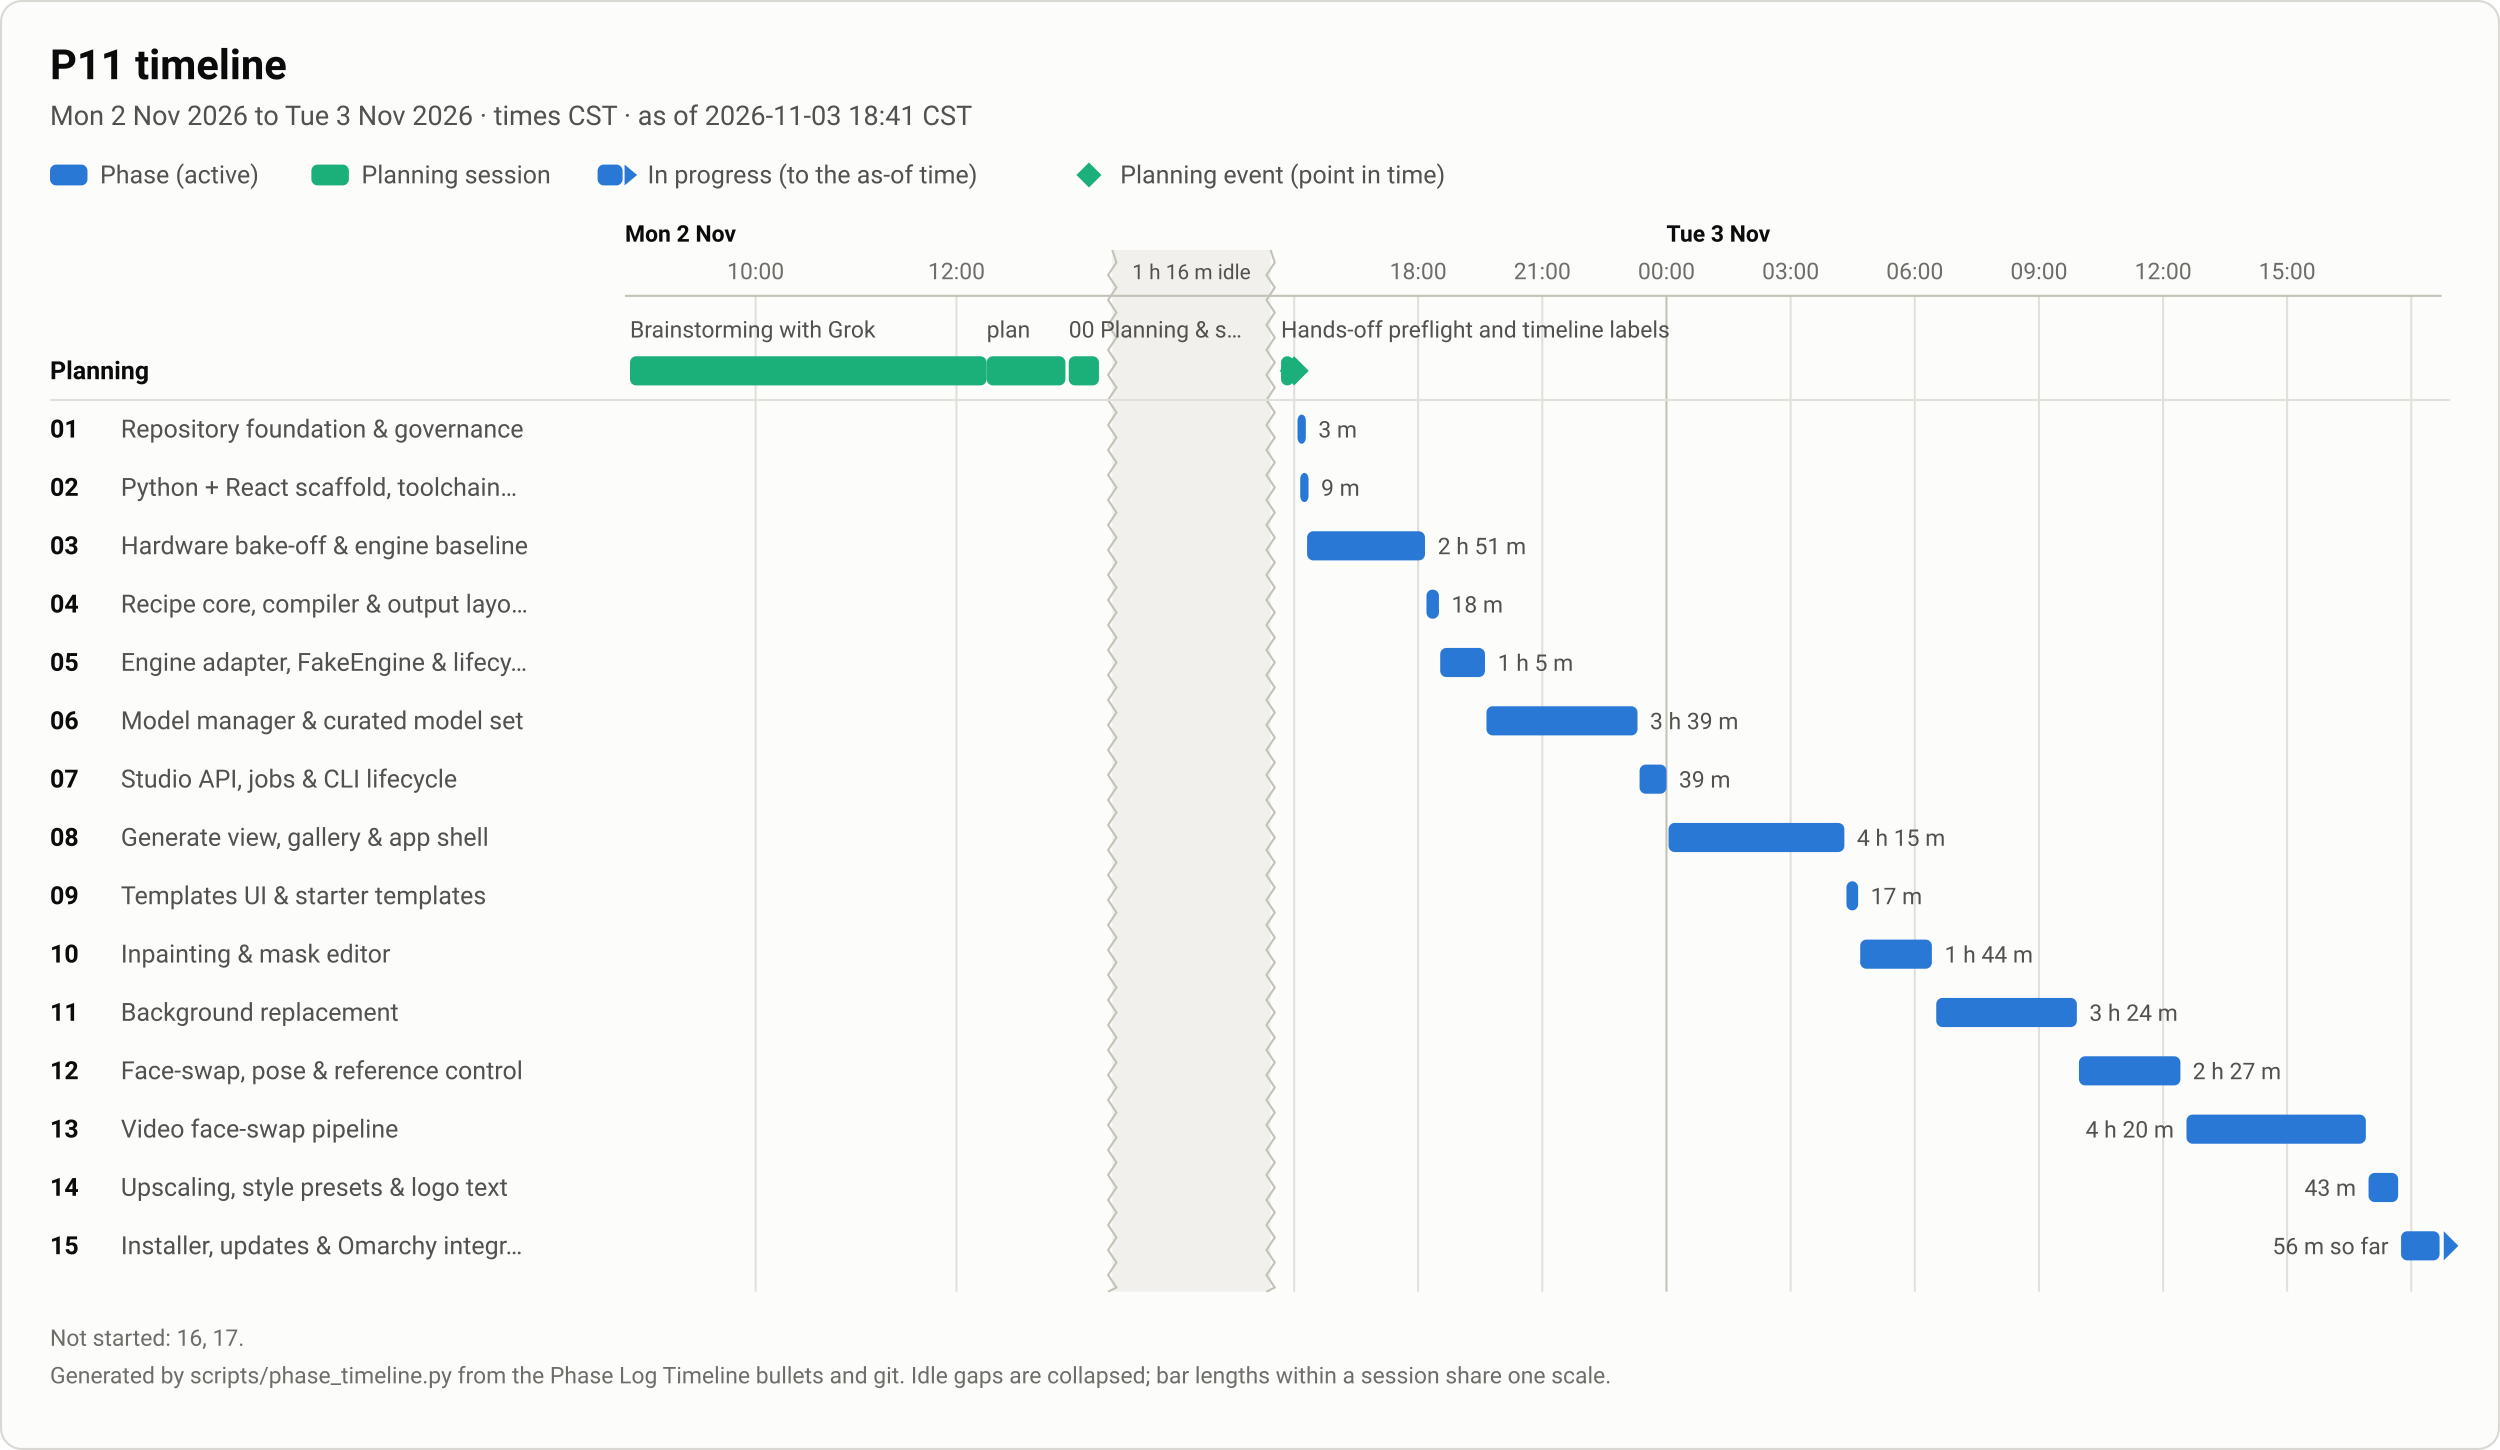
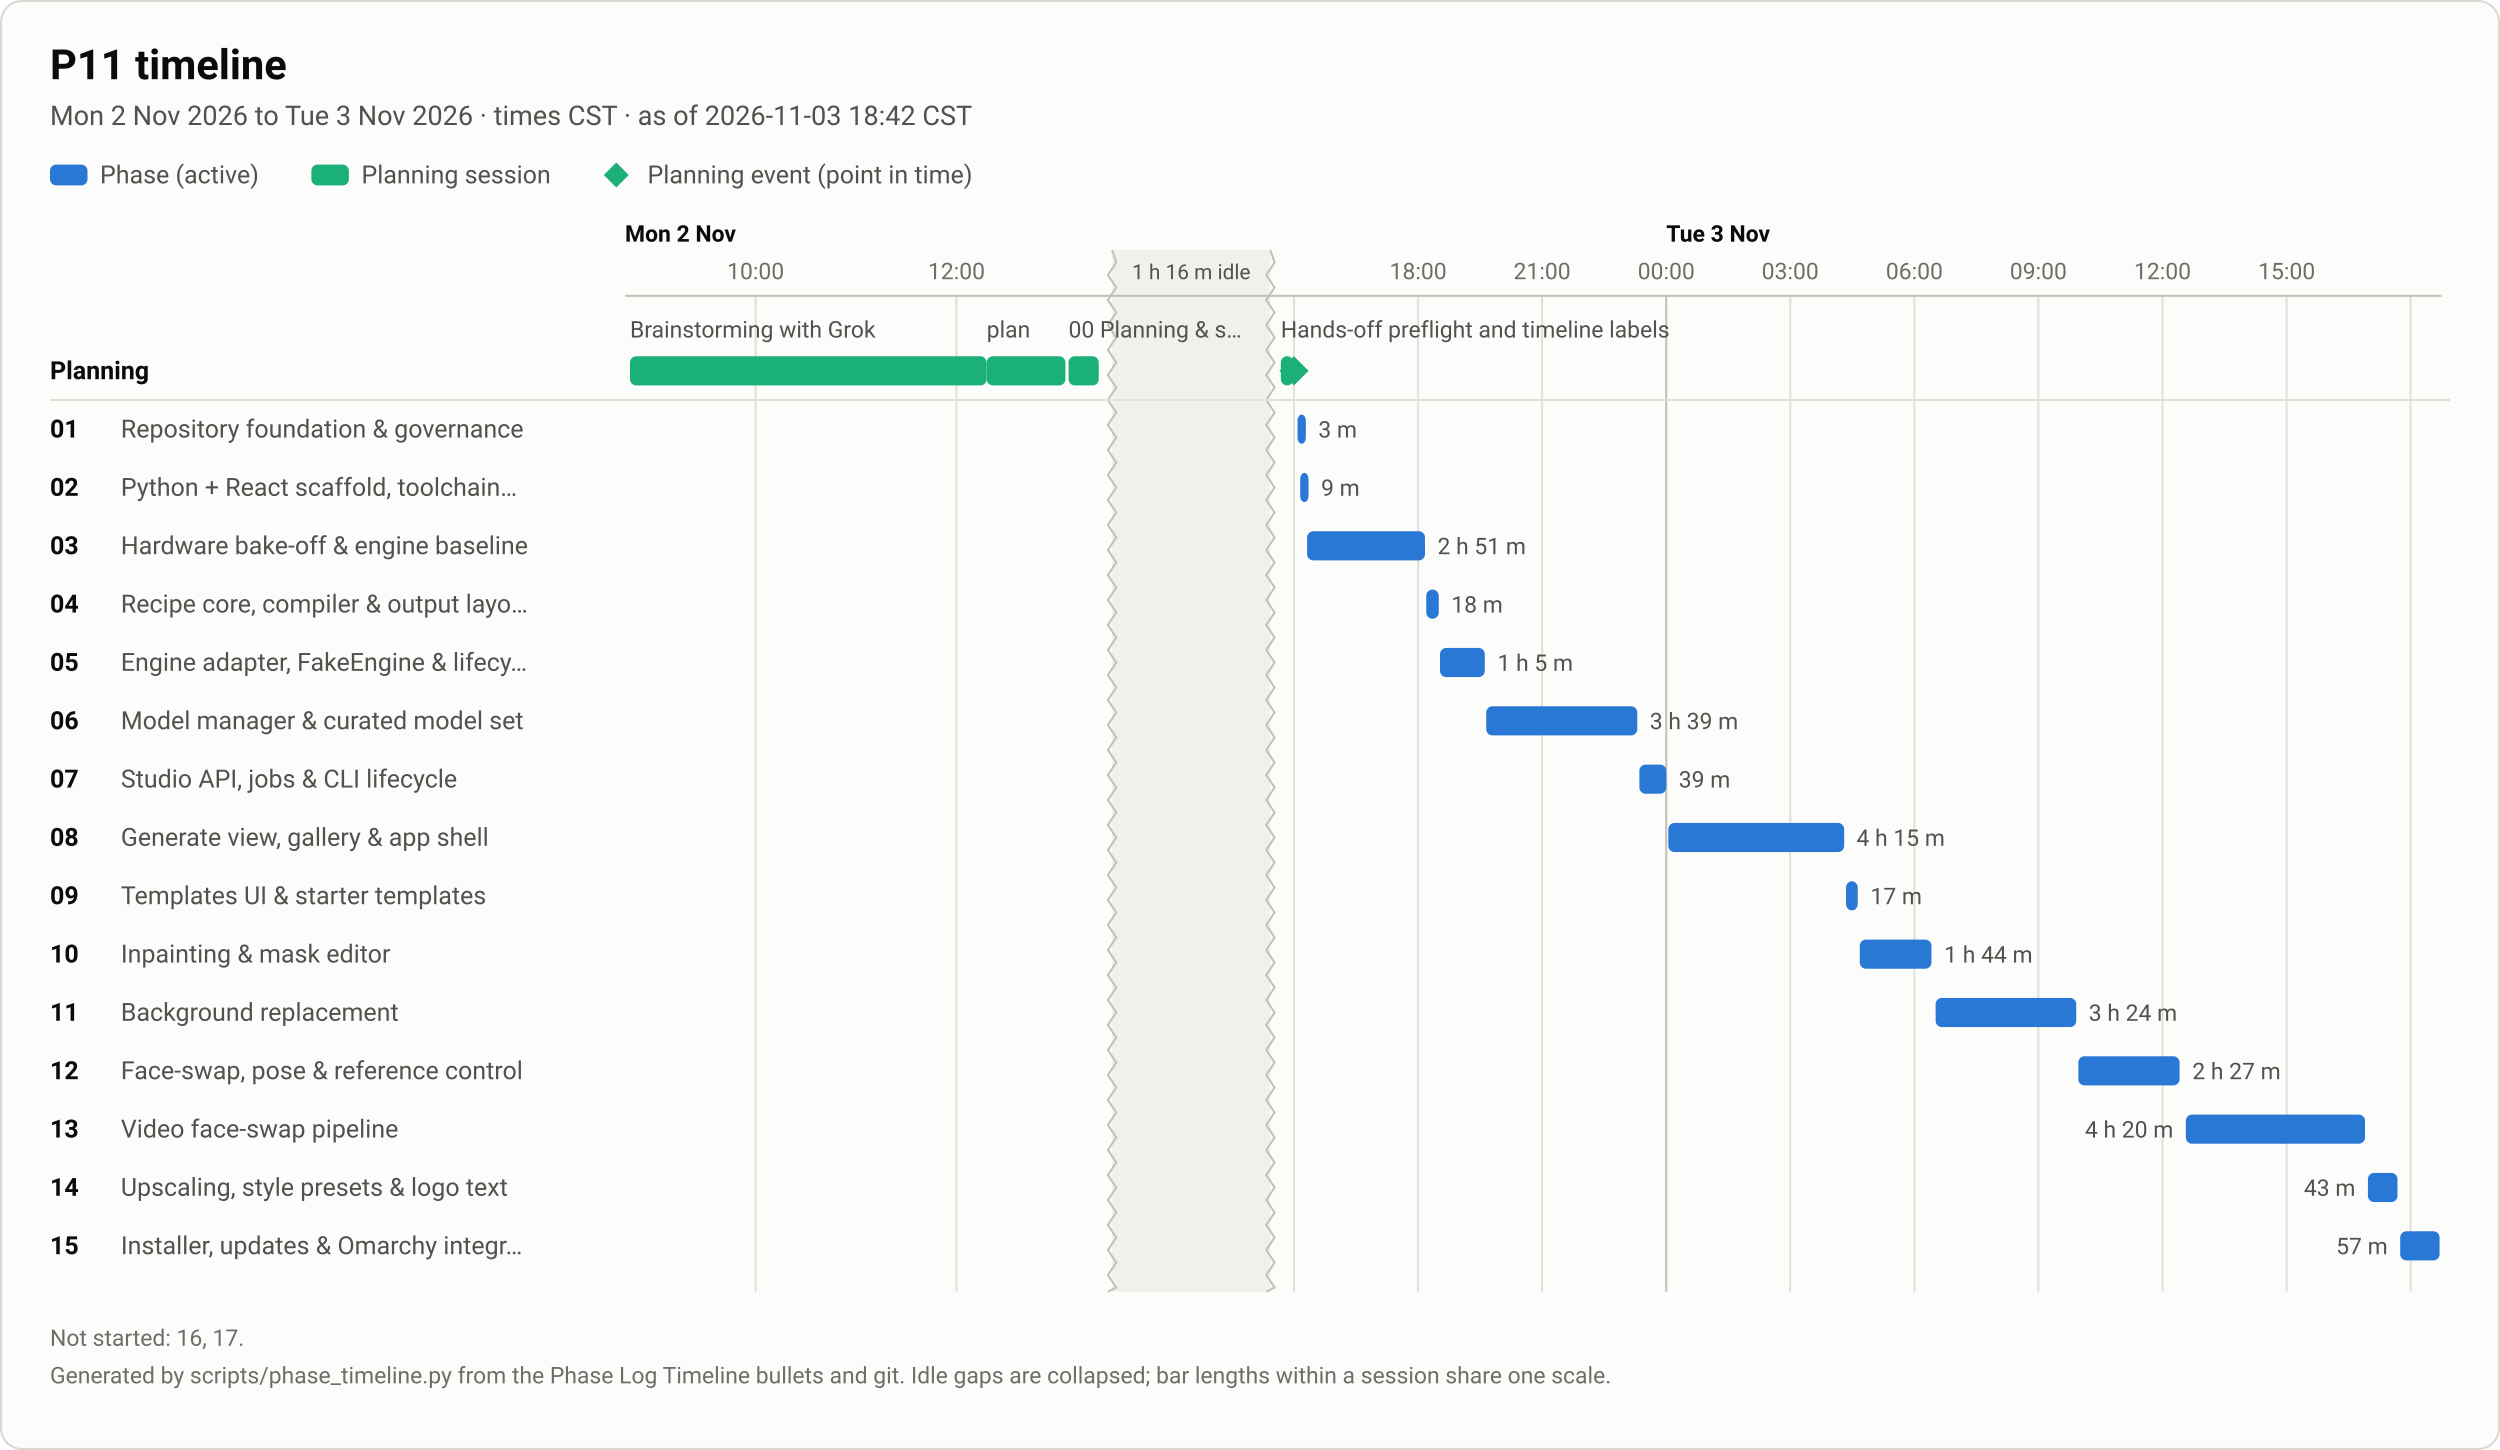
<svg xmlns="http://www.w3.org/2000/svg" width="1200" height="696" viewBox="0 0 1200 696" role="img" aria-labelledby="tl-title tl-desc" font-family="system-ui, -apple-system, &quot;Segoe UI&quot;, Roboto, sans-serif" data-timeline-format="1">
  <style>.card{fill:#fcfcfb;stroke:#d9d8d2}.t1{fill:#0b0b0b}.t2{fill:#52514e}.t3{fill:#6f6d68}.grid{stroke:#e1e0d9}.axis{stroke:#c3c2b7}.brk{fill:#f1f0ec}.brke{stroke:#c3c2b7;fill:none}.ph{fill:#2a78d6}.pl{fill:#1baf7a}.tail{stroke:#2a78d6}.tailpl{stroke:#1baf7a}.hb{fill:#fbe1d6}.hl{stroke:#eb6834}.wo{stroke:#eb6834;fill:none}.ap{stroke:#0b0b0b;fill:none}.sep{stroke:#e1e0d9}text{font-variant-numeric:tabular-nums}@media (prefers-color-scheme: dark){.card{fill:#1a1a19;stroke:#3a3a37}.t1{fill:#f0efec}.t2{fill:#c3c2b7}.t3{fill:#a3a19a}.grid{stroke:#2c2c2a}.axis{stroke:#4a4a46}.brk{fill:#262624}.brke{stroke:#4a4a46;fill:none}.ph{fill:#3987e5}.pl{fill:#199e70}.tail{stroke:#3987e5}.tailpl{stroke:#199e70}.hb{fill:#4a2a1c}.hl{stroke:#d95926}.wo{stroke:#d95926;fill:none}.ap{stroke:#f0efec;fill:none}.sep{stroke:#2c2c2a}}</style>
  <defs>
    <pattern id="tl-hatch" patternUnits="userSpaceOnUse" width="6" height="6" patternTransform="rotate(45)">
      <rect class="hb" width="6" height="6" />
      <line class="hl" x1="1.5" y1="0" x2="1.5" y2="6" stroke-width="2.4" />
    </pattern>
  </defs>
  <rect class="card" x="0.5" y="0.5" width="1199" height="695" rx="10" />
  <text class="t1" x="24" y="38" font-size="20" font-weight="600">P11 timeline</text>
-   <text class="t2" x="24" y="60" font-size="13">Mon 2 Nov 2026 to Tue 3 Nov 2026 · times CST · as of 2026-11-03 18:41 CST</text>
+   <text class="t2" x="24" y="60" font-size="13">Mon 2 Nov 2026 to Tue 3 Nov 2026 · times CST · as of 2026-11-03 18:42 CST</text>
  <rect class="ph" x="24.0" y="79" width="18" height="10" rx="3" />
  <text class="t2" x="48" y="88" font-size="12">Phase (active)</text>
  <rect class="pl" x="149.462" y="79" width="18" height="10" rx="3" />
  <text class="t2" x="173.5" y="88" font-size="12">Planning session</text>
-   <rect class="ph" x="286.848" y="79" width="12" height="10" rx="3" />
-   <path class="ph" d="M299.8 79l6 5l-6 5z" />
-   <text class="t2" x="310.8" y="88" font-size="12">In progress (to the as-of time)</text>
-   <path class="pl" d="M522.7 78l6 6l-6 6l-6-6z" />
-   <text class="t2" x="537.7" y="88" font-size="12">Planning event (point in time)</text>
+   <path class="pl" d="M295.8 78l6 6l-6 6l-6-6z" />
+   <text class="t2" x="310.8" y="88" font-size="12">Planning event (point in time)</text>
  <text class="t1" x="300" y="116" font-size="11" font-weight="600">Mon 2 Nov</text>
  <line class="grid" x1="362.7" x2="362.7" y1="142" y2="620" stroke-width="1" />
  <text class="t3" x="362.7" y="134" font-size="11" text-anchor="middle">10:00</text>
  <line class="grid" x1="459.1" x2="459.1" y1="142" y2="620" stroke-width="1" />
  <text class="t3" x="459.1" y="134" font-size="11" text-anchor="middle">12:00</text>
-   <rect class="brk" x="533.9" y="120" width="76" height="500" />
-   <path class="brke" stroke-width="1" d="M533.9 120L535.9 126L531.9 132L535.9 138L531.9 144L535.9 150L531.9 156L535.9 162L531.9 168L535.9 174L531.9 180L535.9 186L531.9 192L535.9 198L531.9 204L535.9 210L531.9 216L535.9 222L531.9 228L535.9 234L531.9 240L535.9 246L531.9 252L535.9 258L531.9 264L535.9 270L531.9 276L535.9 282L531.9 288L535.9 294L531.9 300L535.9 306L531.9 312L535.9 318L531.9 324L535.9 330L531.9 336L535.9 342L531.9 348L535.9 354L531.9 360L535.9 366L531.9 372L535.9 378L531.9 384L535.9 390L531.9 396L535.9 402L531.9 408L535.9 414L531.9 420L535.9 426L531.9 432L535.9 438L531.9 444L535.9 450L531.9 456L535.9 462L531.9 468L535.9 474L531.9 480L535.9 486L531.9 492L535.9 498L531.9 504L535.9 510L531.9 516L535.9 522L531.9 528L535.9 534L531.9 540L535.9 546L531.9 552L535.9 558L531.9 564L535.9 570L531.9 576L535.9 582L531.9 588L535.9 594L531.9 600L535.9 606L531.9 612L535.9 618L531.9 620" />
-   <path class="brke" stroke-width="1" d="M609.9 120L611.9 126L607.9 132L611.9 138L607.9 144L611.9 150L607.9 156L611.9 162L607.9 168L611.9 174L607.9 180L611.9 186L607.9 192L611.9 198L607.9 204L611.9 210L607.9 216L611.9 222L607.9 228L611.9 234L607.9 240L611.9 246L607.9 252L611.9 258L607.9 264L611.9 270L607.9 276L611.9 282L607.9 288L611.9 294L607.9 300L611.9 306L607.9 312L611.9 318L607.9 324L611.9 330L607.9 336L611.9 342L607.9 348L611.9 354L607.9 360L611.9 366L607.9 372L611.9 378L607.9 384L611.9 390L607.9 396L611.9 402L607.9 408L611.9 414L607.9 420L611.9 426L607.9 432L611.9 438L607.9 444L611.9 450L607.9 456L611.9 462L607.9 468L611.9 474L607.9 480L611.9 486L607.9 492L611.9 498L607.9 504L611.9 510L607.9 516L611.9 522L607.9 528L611.9 534L607.9 540L611.9 546L607.9 552L611.9 558L607.9 564L611.9 570L607.9 576L611.9 582L607.9 588L611.9 594L607.9 600L611.9 606L607.9 612L611.9 618L607.9 620" />
-   <text class="t2" x="571.9" y="134" font-size="10" text-anchor="middle">1 h 16 m idle</text>
-   <line class="grid" x1="621.2" x2="621.2" y1="142" y2="620" stroke-width="1" />
+   <rect class="brk" x="533.8" y="120" width="76" height="500" />
+   <path class="brke" stroke-width="1" d="M533.8 120L535.8 126L531.8 132L535.8 138L531.8 144L535.8 150L531.8 156L535.8 162L531.8 168L535.8 174L531.8 180L535.8 186L531.8 192L535.8 198L531.8 204L535.8 210L531.8 216L535.8 222L531.8 228L535.8 234L531.8 240L535.8 246L531.8 252L535.8 258L531.8 264L535.8 270L531.8 276L535.8 282L531.8 288L535.8 294L531.8 300L535.8 306L531.8 312L535.8 318L531.8 324L535.8 330L531.8 336L535.8 342L531.8 348L535.8 354L531.8 360L535.8 366L531.8 372L535.8 378L531.8 384L535.8 390L531.8 396L535.8 402L531.8 408L535.8 414L531.8 420L535.8 426L531.8 432L535.8 438L531.8 444L535.8 450L531.8 456L535.8 462L531.8 468L535.8 474L531.8 480L535.8 486L531.8 492L535.8 498L531.8 504L535.8 510L531.8 516L535.8 522L531.8 528L535.8 534L531.8 540L535.8 546L531.8 552L535.8 558L531.8 564L535.8 570L531.8 576L535.8 582L531.8 588L535.8 594L531.8 600L535.8 606L531.8 612L535.8 618L531.8 620" />
+   <path class="brke" stroke-width="1" d="M609.8 120L611.8 126L607.8 132L611.8 138L607.8 144L611.8 150L607.8 156L611.8 162L607.8 168L611.8 174L607.8 180L611.8 186L607.8 192L611.8 198L607.8 204L611.8 210L607.8 216L611.8 222L607.8 228L611.8 234L607.8 240L611.8 246L607.8 252L611.8 258L607.8 264L611.8 270L607.8 276L611.8 282L607.8 288L611.8 294L607.8 300L611.8 306L607.8 312L611.8 318L607.8 324L611.8 330L607.8 336L611.8 342L607.8 348L611.8 354L607.8 360L611.8 366L607.8 372L611.8 378L607.8 384L611.8 390L607.8 396L611.8 402L607.8 408L611.8 414L607.8 420L611.8 426L607.8 432L611.8 438L607.8 444L611.8 450L607.8 456L611.8 462L607.8 468L611.8 474L607.8 480L611.8 486L607.8 492L611.8 498L607.8 504L611.8 510L607.8 516L611.8 522L607.8 528L611.8 534L607.8 540L611.8 546L607.8 552L611.8 558L607.8 564L611.8 570L607.8 576L611.8 582L607.8 588L611.8 594L607.8 600L611.8 606L607.8 612L611.8 618L607.8 620" />
+   <text class="t2" x="571.8" y="134" font-size="10" text-anchor="middle">1 h 16 m idle</text>
+   <line class="grid" x1="621.1" x2="621.1" y1="142" y2="620" stroke-width="1" />
  <line class="grid" x1="680.7" x2="680.7" y1="142" y2="620" stroke-width="1" />
  <text class="t3" x="680.7" y="134" font-size="11" text-anchor="middle">18:00</text>
-   <line class="grid" x1="740.3" x2="740.3" y1="142" y2="620" stroke-width="1" />
-   <text class="t3" x="740.3" y="134" font-size="11" text-anchor="middle">21:00</text>
-   <line class="axis" x1="799.9" x2="799.9" y1="142" y2="620" stroke-width="1" />
-   <text class="t3" x="799.9" y="134" font-size="11" text-anchor="middle">00:00</text>
-   <text class="t1" x="799.9" y="116" font-size="11" font-weight="600">Tue 3 Nov</text>
-   <line class="grid" x1="859.5" x2="859.5" y1="142" y2="620" stroke-width="1" />
-   <text class="t3" x="859.5" y="134" font-size="11" text-anchor="middle">03:00</text>
-   <line class="grid" x1="919.1" x2="919.1" y1="142" y2="620" stroke-width="1" />
-   <text class="t3" x="919.1" y="134" font-size="11" text-anchor="middle">06:00</text>
-   <line class="grid" x1="978.7" x2="978.7" y1="142" y2="620" stroke-width="1" />
-   <text class="t3" x="978.7" y="134" font-size="11" text-anchor="middle">09:00</text>
-   <line class="grid" x1="1038.3" x2="1038.3" y1="142" y2="620" stroke-width="1" />
-   <text class="t3" x="1038.3" y="134" font-size="11" text-anchor="middle">12:00</text>
-   <line class="grid" x1="1097.8" x2="1097.8" y1="142" y2="620" stroke-width="1" />
-   <text class="t3" x="1097.8" y="134" font-size="11" text-anchor="middle">15:00</text>
-   <line class="grid" x1="1157.4" x2="1157.4" y1="142" y2="620" stroke-width="1" />
+   <line class="grid" x1="740.2" x2="740.2" y1="142" y2="620" stroke-width="1" />
+   <text class="t3" x="740.2" y="134" font-size="11" text-anchor="middle">21:00</text>
+   <line class="axis" x1="799.8" x2="799.8" y1="142" y2="620" stroke-width="1" />
+   <text class="t3" x="799.8" y="134" font-size="11" text-anchor="middle">00:00</text>
+   <text class="t1" x="799.8" y="116" font-size="11" font-weight="600">Tue 3 Nov</text>
+   <line class="grid" x1="859.3" x2="859.3" y1="142" y2="620" stroke-width="1" />
+   <text class="t3" x="859.3" y="134" font-size="11" text-anchor="middle">03:00</text>
+   <line class="grid" x1="918.9" x2="918.9" y1="142" y2="620" stroke-width="1" />
+   <text class="t3" x="918.9" y="134" font-size="11" text-anchor="middle">06:00</text>
+   <line class="grid" x1="978.4" x2="978.4" y1="142" y2="620" stroke-width="1" />
+   <text class="t3" x="978.4" y="134" font-size="11" text-anchor="middle">09:00</text>
+   <line class="grid" x1="1038" x2="1038" y1="142" y2="620" stroke-width="1" />
+   <text class="t3" x="1038" y="134" font-size="11" text-anchor="middle">12:00</text>
+   <line class="grid" x1="1097.6" x2="1097.6" y1="142" y2="620" stroke-width="1" />
+   <text class="t3" x="1097.6" y="134" font-size="11" text-anchor="middle">15:00</text>
+   <line class="grid" x1="1157.1" x2="1157.1" y1="142" y2="620" stroke-width="1" />
  <line class="axis" x1="300" x2="1172" y1="142" y2="142" stroke-width="1" />
  <text class="t1" x="24" y="182" font-size="12" font-weight="600">Planning</text>
  <g id="tl-plan1">
    <rect class="pl" x="302.4" y="171" width="171.2" height="14" rx="3" />
  </g>
  <text class="t2" x="302.4" y="162" font-size="11">Brainstorming with Grok</text>
  <g id="tl-plan2">
    <rect class="pl" x="473.6" y="171" width="37.8" height="14" rx="3" />
  </g>
  <text class="t2" x="473.6" y="162" font-size="11">plan</text>
  <g id="tl-p00">
-     <rect class="pl" x="513" y="171" width="14.5" height="14" rx="3" />
+     <rect class="pl" x="512.9" y="171" width="14.5" height="14" rx="3" />
  </g>
-   <text class="t2" x="513" y="162" font-size="11">00 Planning &amp; s…</text>
+   <text class="t2" x="512.9" y="162" font-size="11">00 Planning &amp; s…</text>
  <g id="tl-plan3">
-     <rect class="pl" x="614.9" y="171" width="6" height="14" rx="3" />
+     <rect class="pl" x="614.8" y="171" width="6" height="14" rx="3" />
  </g>
-   <text class="t2" x="614.9" y="162" font-size="11">Hands-off preflight and timeline labels</text>
+   <text class="t2" x="614.8" y="162" font-size="11">Hands-off preflight and timeline labels</text>
  <g id="tl-pf-13ee0d5">
-     <path class="pl" d="M621.2 171l7 7l-7 7l-7-7z" />
+     <path class="pl" d="M621.1 171l7 7l-7 7l-7-7z" />
  </g>
  <line class="sep" x1="24" x2="1176" y1="192" y2="192" stroke-width="1" />
  <text class="t1" x="24" y="210" font-size="12" font-weight="600">01</text>
  <text class="t2" x="58" y="210" font-size="12">Repository foundation &amp; governance</text>
  <g id="tl-p01">
    <rect class="ph" x="622.8" y="199" width="4" height="14" rx="3" />
  </g>
  <text class="t2" x="632.8" y="210" font-size="11">3 m</text>
  <text class="t1" x="24" y="238" font-size="12" font-weight="600">02</text>
  <text class="t2" x="58" y="238" font-size="12">Python + React scaffold, toolchain…</text>
  <g id="tl-p02">
    <rect class="ph" x="624.1" y="227" width="4" height="14" rx="3" />
  </g>
  <text class="t2" x="634.1" y="238" font-size="11">9 m</text>
  <text class="t1" x="24" y="266" font-size="12" font-weight="600">03</text>
  <text class="t2" x="58" y="266" font-size="12">Hardware bake-off &amp; engine baseline</text>
  <g id="tl-p03">
    <rect class="ph" x="627.4" y="255" width="56.6" height="14" rx="3" />
  </g>
-   <text class="t2" x="690.1" y="266" font-size="11">2 h 51 m</text>
+   <text class="t2" x="690" y="266" font-size="11">2 h 51 m</text>
  <text class="t1" x="24" y="294" font-size="12" font-weight="600">04</text>
  <text class="t2" x="58" y="294" font-size="12">Recipe core, compiler &amp; output layo…</text>
  <g id="tl-p04">
-     <rect class="ph" x="684.7" y="283" width="6" height="14" rx="3" />
+     <rect class="ph" x="684.6" y="283" width="6" height="14" rx="3" />
  </g>
-   <text class="t2" x="696.7" y="294" font-size="11">18 m</text>
+   <text class="t2" x="696.6" y="294" font-size="11">18 m</text>
  <text class="t1" x="24" y="322" font-size="12" font-weight="600">05</text>
  <text class="t2" x="58" y="322" font-size="12">Engine adapter, FakeEngine &amp; lifecy…</text>
  <g id="tl-p05">
-     <rect class="ph" x="691.3" y="311" width="21.5" height="14" rx="3" />
+     <rect class="ph" x="691.2" y="311" width="21.5" height="14" rx="3" />
  </g>
-   <text class="t2" x="718.9" y="322" font-size="11">1 h 5 m</text>
+   <text class="t2" x="718.8" y="322" font-size="11">1 h 5 m</text>
  <text class="t1" x="24" y="350" font-size="12" font-weight="600">06</text>
  <text class="t2" x="58" y="350" font-size="12">Model manager &amp; curated model set</text>
  <g id="tl-p06">
-     <rect class="ph" x="713.5" y="339" width="72.5" height="14" rx="3" />
+     <rect class="ph" x="713.4" y="339" width="72.5" height="14" rx="3" />
  </g>
-   <text class="t2" x="792" y="350" font-size="11">3 h 39 m</text>
+   <text class="t2" x="791.9" y="350" font-size="11">3 h 39 m</text>
  <text class="t1" x="24" y="378" font-size="12" font-weight="600">07</text>
  <text class="t2" x="58" y="378" font-size="12">Studio API, jobs &amp; CLI lifecycle</text>
  <g id="tl-p07">
-     <rect class="ph" x="787" y="367" width="12.9" height="14" rx="3" />
+     <rect class="ph" x="786.9" y="367" width="12.9" height="14" rx="3" />
  </g>
-   <text class="t2" x="805.9" y="378" font-size="11">39 m</text>
+   <text class="t2" x="805.8" y="378" font-size="11">39 m</text>
  <text class="t1" x="24" y="406" font-size="12" font-weight="600">08</text>
  <text class="t2" x="58" y="406" font-size="12">Generate view, gallery &amp; app shell</text>
  <g id="tl-p08">
-     <rect class="ph" x="800.9" y="395" width="84.4" height="14" rx="3" />
+     <rect class="ph" x="800.8" y="395" width="84.4" height="14" rx="3" />
  </g>
-   <text class="t2" x="891.3" y="406" font-size="11">4 h 15 m</text>
+   <text class="t2" x="891.1" y="406" font-size="11">4 h 15 m</text>
  <text class="t1" x="24" y="434" font-size="12" font-weight="600">09</text>
  <text class="t2" x="58" y="434" font-size="12">Templates UI &amp; starter templates</text>
  <g id="tl-p09">
-     <rect class="ph" x="886.3" y="423" width="5.6" height="14" rx="3" />
+     <rect class="ph" x="886.1" y="423" width="5.6" height="14" rx="3" />
  </g>
-   <text class="t2" x="897.9" y="434" font-size="11">17 m</text>
+   <text class="t2" x="897.8" y="434" font-size="11">17 m</text>
  <text class="t1" x="24" y="462" font-size="12" font-weight="600">10</text>
  <text class="t2" x="58" y="462" font-size="12">Inpainting &amp; mask editor</text>
  <g id="tl-p10">
-     <rect class="ph" x="892.9" y="451" width="34.4" height="14" rx="3" />
+     <rect class="ph" x="892.7" y="451" width="34.4" height="14" rx="3" />
  </g>
-   <text class="t2" x="933.4" y="462" font-size="11">1 h 44 m</text>
+   <text class="t2" x="933.2" y="462" font-size="11">1 h 44 m</text>
  <text class="t1" x="24" y="490" font-size="12" font-weight="600">11</text>
  <text class="t2" x="58" y="490" font-size="12">Background replacement</text>
  <g id="tl-p11">
-     <rect class="ph" x="929.4" y="479" width="67.5" height="14" rx="3" />
+     <rect class="ph" x="929.1" y="479" width="67.5" height="14" rx="3" />
  </g>
-   <text class="t2" x="1002.9" y="490" font-size="11">3 h 24 m</text>
+   <text class="t2" x="1002.6" y="490" font-size="11">3 h 24 m</text>
  <text class="t1" x="24" y="518" font-size="12" font-weight="600">12</text>
  <text class="t2" x="58" y="518" font-size="12">Face-swap, pose &amp; reference control</text>
  <g id="tl-p12">
-     <rect class="ph" x="997.9" y="507" width="48.7" height="14" rx="3" />
+     <rect class="ph" x="997.6" y="507" width="48.6" height="14" rx="3" />
  </g>
-   <text class="t2" x="1052.5" y="518" font-size="11">2 h 27 m</text>
+   <text class="t2" x="1052.3" y="518" font-size="11">2 h 27 m</text>
  <text class="t1" x="24" y="546" font-size="12" font-weight="600">13</text>
  <text class="t2" x="58" y="546" font-size="12">Video face-swap pipeline</text>
  <g id="tl-p13">
-     <rect class="ph" x="1049.5" y="535" width="86.1" height="14" rx="3" />
+     <rect class="ph" x="1049.2" y="535" width="86" height="14" rx="3" />
  </g>
-   <text class="t2" x="1043.5" y="546" font-size="11" text-anchor="end">4 h 20 m</text>
+   <text class="t2" x="1043.2" y="546" font-size="11" text-anchor="end">4 h 20 m</text>
  <text class="t1" x="24" y="574" font-size="12" font-weight="600">14</text>
  <text class="t2" x="58" y="574" font-size="12">Upscaling, style presets &amp; logo text</text>
  <g id="tl-p14">
-     <rect class="ph" x="1136.9" y="563" width="14.2" height="14" rx="3" />
+     <rect class="ph" x="1136.6" y="563" width="14.2" height="14" rx="3" />
  </g>
-   <text class="t2" x="1130.9" y="574" font-size="11" text-anchor="end">43 m</text>
+   <text class="t2" x="1130.6" y="574" font-size="11" text-anchor="end">43 m</text>
  <text class="t1" x="24" y="602" font-size="12" font-weight="600">15</text>
  <text class="t2" x="58" y="602" font-size="12">Installer, updates &amp; Omarchy integr…</text>
  <g id="tl-p15">
-     <rect class="ph" x="1152.5" y="591" width="18.5" height="14" rx="3" />
-     <path class="ph" d="M1173 591l7 7l-7 7z" />
+     <rect class="ph" x="1152.1" y="591" width="18.9" height="14" rx="3" />
  </g>
-   <text class="t2" x="1146.5" y="602" font-size="11" text-anchor="end">56 m so far</text>
+   <text class="t2" x="1146.1" y="602" font-size="11" text-anchor="end">57 m</text>
  <text class="t3" x="24" y="646" font-size="11">Not started: 16, 17.</text>
  <text class="t3" x="24" y="664" font-size="11">Generated by scripts/phase_timeline.py from the Phase Log Timeline bullets and git. Idle gaps are collapsed; bar lengths within a session share one scale.</text>
</svg>
